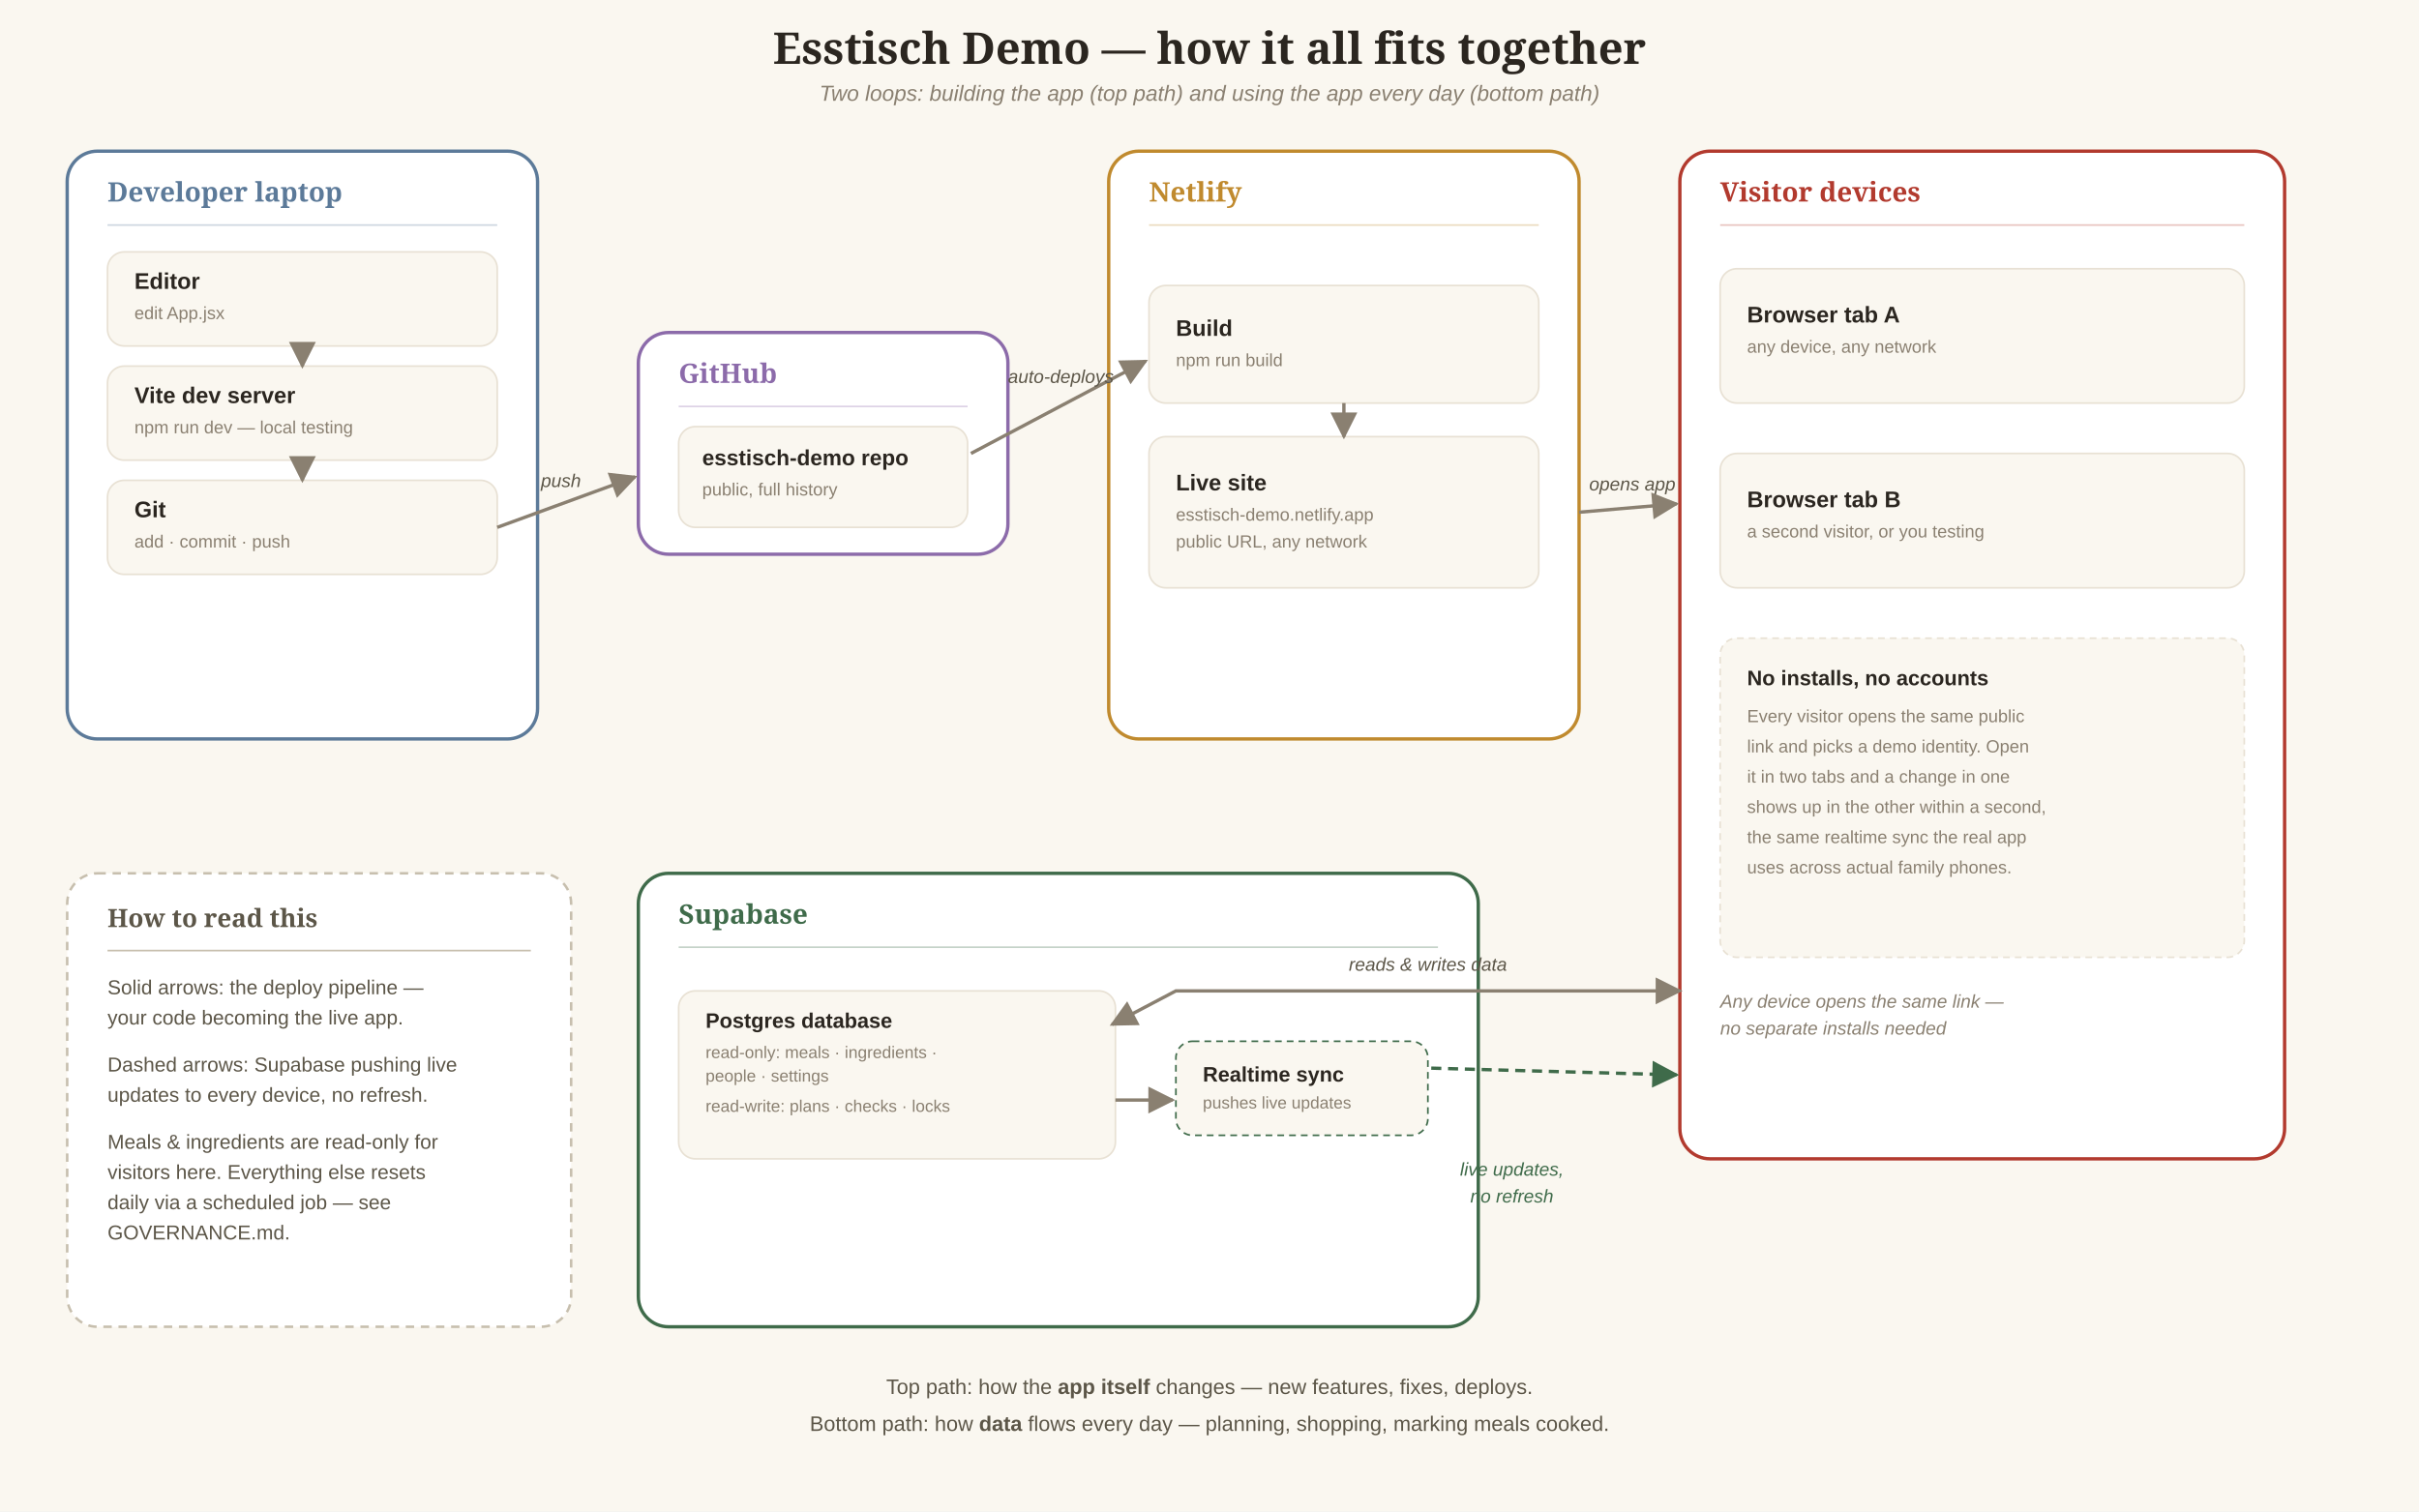
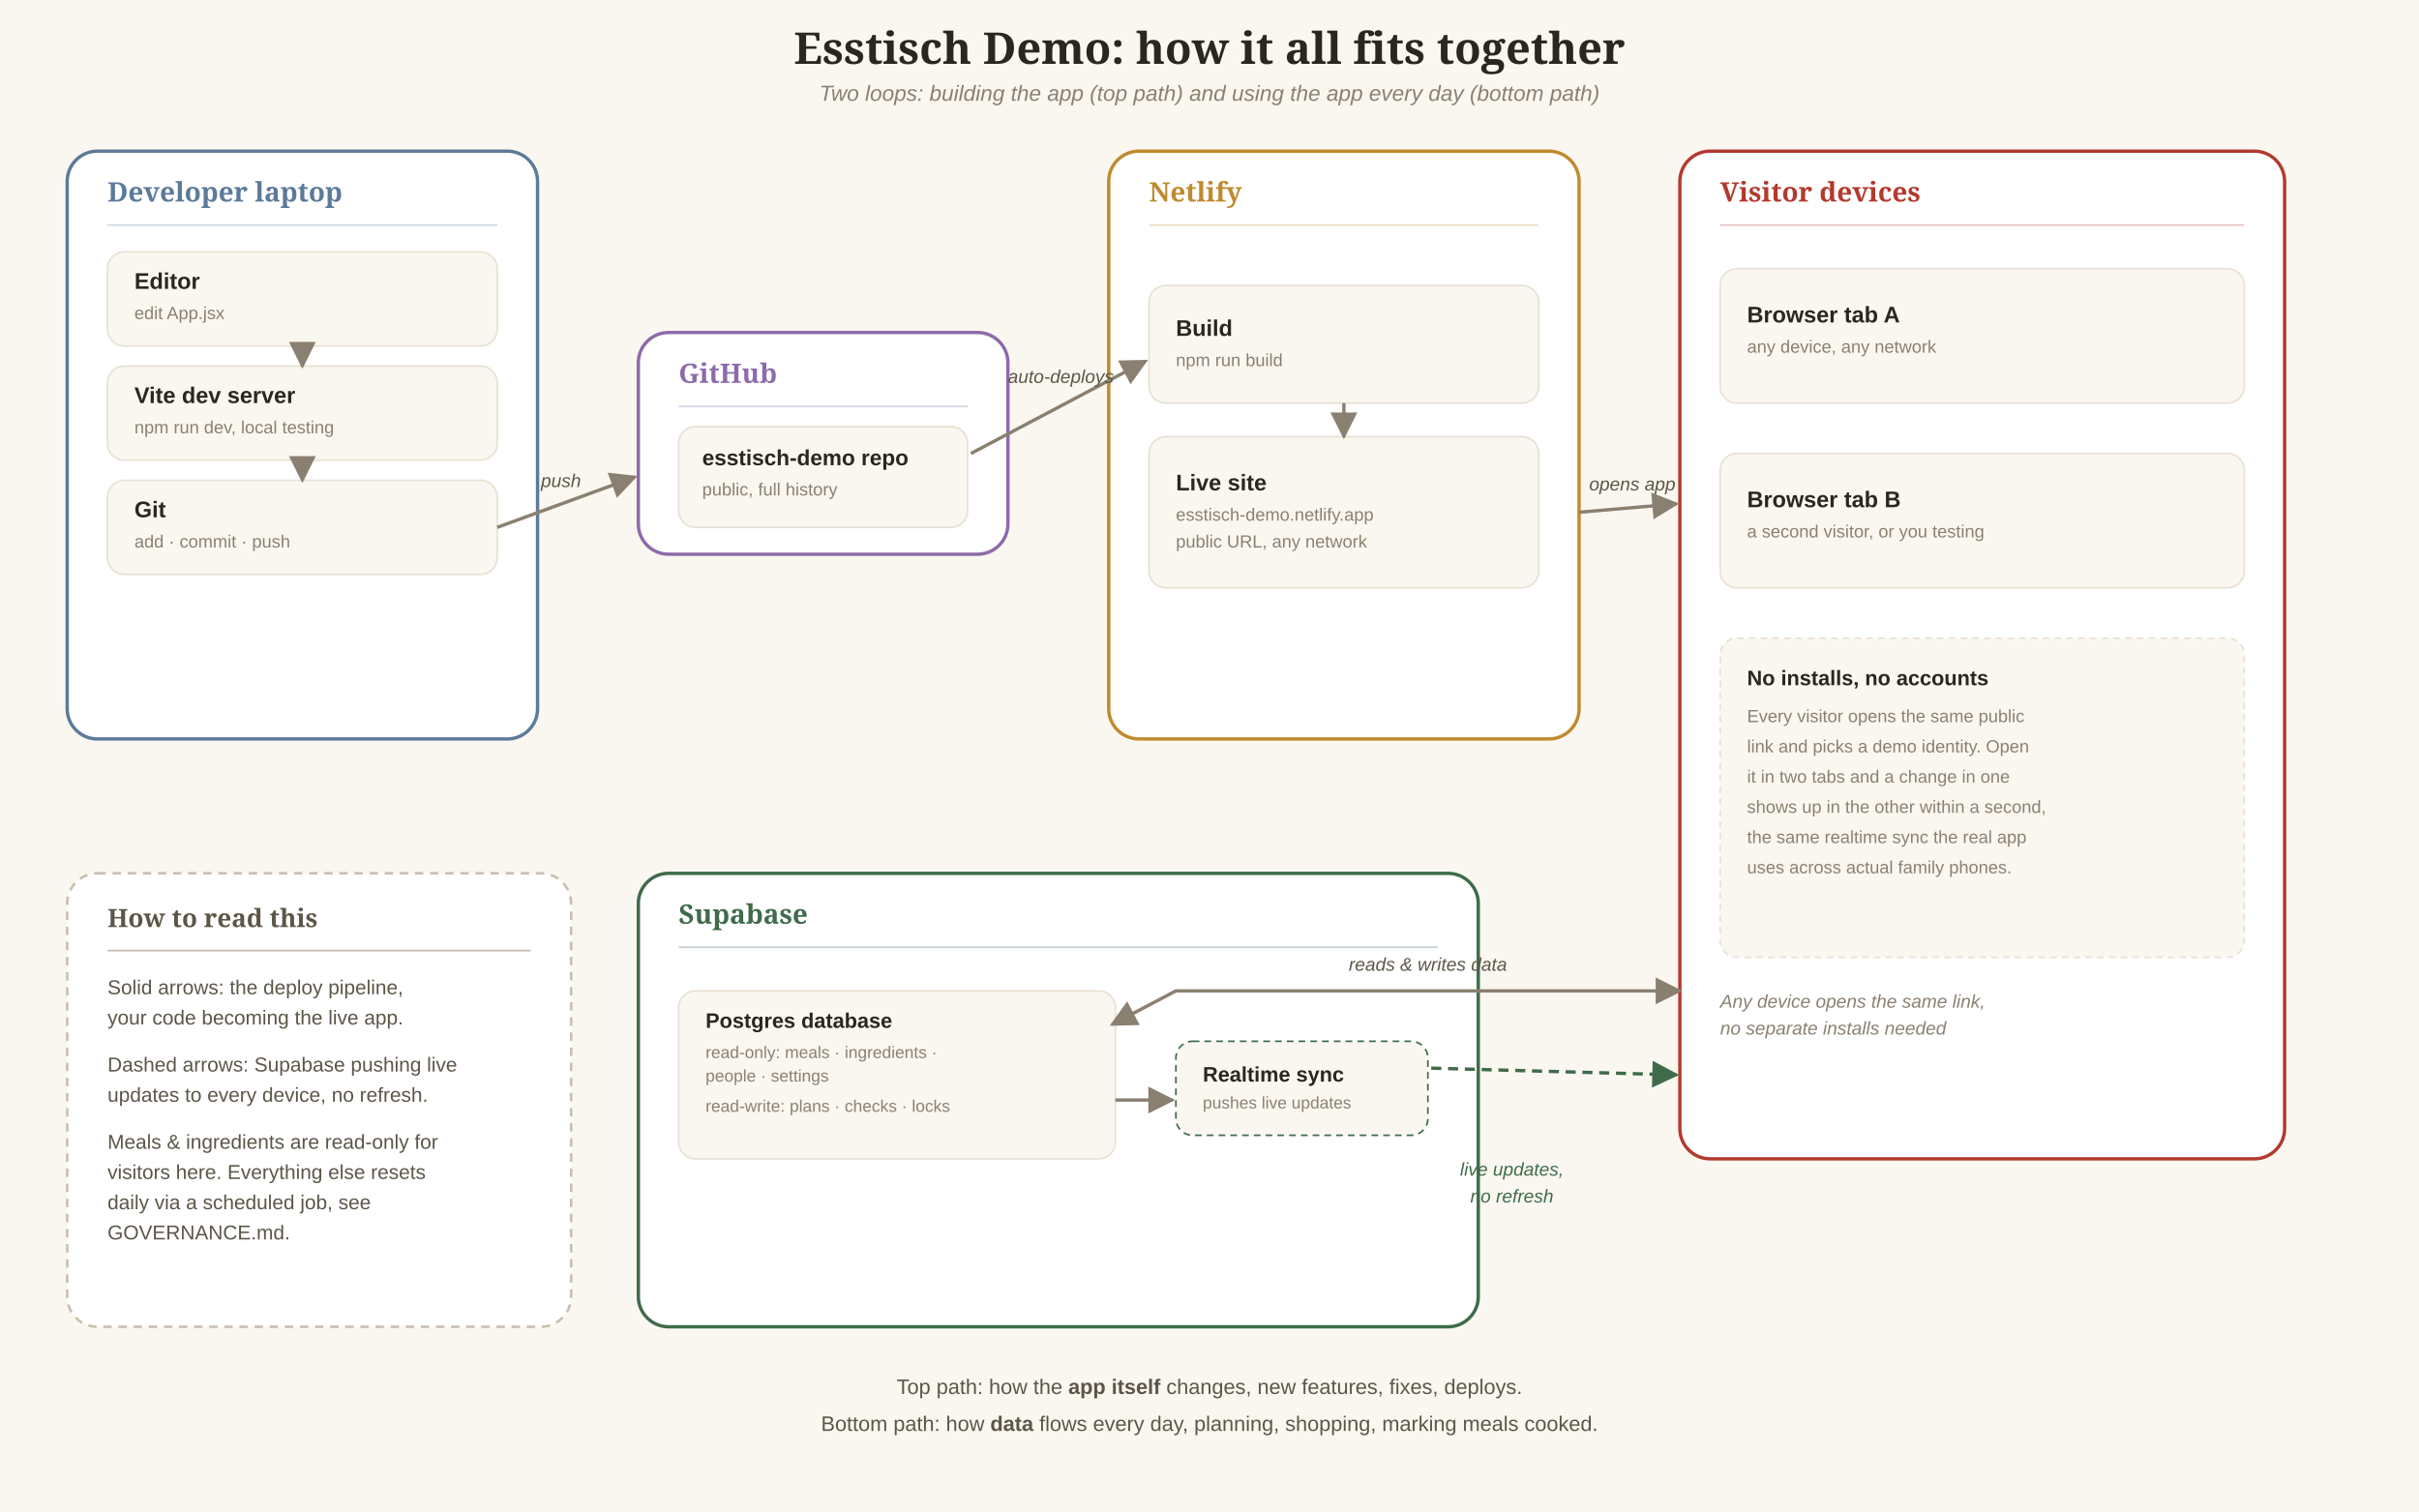
<svg xmlns="http://www.w3.org/2000/svg" viewBox="0 0 1440 900" font-family="Arial, sans-serif">
  <defs>
    <marker id="arrow" viewBox="0 0 10 10" refX="9" refY="5" markerWidth="8" markerHeight="8" orient="auto-start-reverse">
      <path d="M0,0 L10,5 L0,10 z" fill="#8A8071" />
    </marker>
    <marker id="arrowGreen" viewBox="0 0 10 10" refX="9" refY="5" markerWidth="8" markerHeight="8" orient="auto-start-reverse">
      <path d="M0,0 L10,5 L0,10 z" fill="#3F6B4A" />
    </marker>
  </defs>
  <rect x="0" y="0" width="1440" height="900" fill="#FAF7F0" />
-   <text x="720" y="38" text-anchor="middle" font-family="Georgia, serif" font-weight="700" font-size="26" fill="#2B2620">Esstisch Demo — how it all fits together</text>
+   <text x="720" y="38" text-anchor="middle" font-family="Georgia, serif" font-weight="700" font-size="26" fill="#2B2620">Esstisch Demo: how it all fits together</text>
  <text x="720" y="60" text-anchor="middle" font-size="13" font-style="italic" fill="#8A8071">Two loops: building the app (top path) and using the app every day (bottom path)</text>
  <rect x="40" y="90" width="280" height="350" rx="18" fill="#FFFFFF" stroke="#5C7A99" stroke-width="2" />
  <text x="64" y="120" font-family="Georgia, serif" font-weight="700" font-size="16" fill="#5C7A99">Developer laptop</text>
  <line x1="64" y1="134" x2="296" y2="134" stroke="#5C7A99" stroke-opacity="0.3" />
  <rect x="64" y="150" width="232" height="56" rx="10" fill="#FAF7F0" stroke="#E8E1D4" />
  <text x="80" y="172" font-weight="700" font-size="13.5" fill="#2B2620">Editor</text>
  <text x="80" y="190" font-size="10.5" fill="#8A8071">edit App.jsx</text>
  <rect x="64" y="218" width="232" height="56" rx="10" fill="#FAF7F0" stroke="#E8E1D4" />
  <text x="80" y="240" font-weight="700" font-size="13.5" fill="#2B2620">Vite dev server</text>
-   <text x="80" y="258" font-size="10.5" fill="#8A8071">npm run dev — local testing</text>
+   <text x="80" y="258" font-size="10.5" fill="#8A8071">npm run dev, local testing</text>
  <rect x="64" y="286" width="232" height="56" rx="10" fill="#FAF7F0" stroke="#E8E1D4" />
  <text x="80" y="308" font-weight="700" font-size="13.5" fill="#2B2620">Git</text>
  <text x="80" y="326" font-size="10.5" fill="#8A8071">add · commit · push</text>
  <path d="M180,206 L180,218" stroke="#8A8071" stroke-width="2" marker-end="url(#arrow)" />
  <path d="M180,274 L180,286" stroke="#8A8071" stroke-width="2" marker-end="url(#arrow)" />
  <rect x="380" y="198" width="220" height="132" rx="18" fill="#FFFFFF" stroke="#8C6BAA" stroke-width="2" />
  <text x="404" y="228" font-family="Georgia, serif" font-weight="700" font-size="16" fill="#8C6BAA">GitHub</text>
  <line x1="404" y1="242" x2="576" y2="242" stroke="#8C6BAA" stroke-opacity="0.3" />
  <rect x="404" y="254" width="172" height="60" rx="10" fill="#FAF7F0" stroke="#E8E1D4" />
  <text x="418" y="277" font-weight="700" font-size="13" fill="#2B2620">esstisch-demo repo</text>
  <text x="418" y="295" font-size="10.5" fill="#8A8071">public, full history</text>
  <rect x="660" y="90" width="280" height="350" rx="18" fill="#FFFFFF" stroke="#C08A2E" stroke-width="2" />
  <text x="684" y="120" font-family="Georgia, serif" font-weight="700" font-size="16" fill="#C08A2E">Netlify</text>
  <line x1="684" y1="134" x2="916" y2="134" stroke="#C08A2E" stroke-opacity="0.3" />
  <rect x="684" y="170" width="232" height="70" rx="10" fill="#FAF7F0" stroke="#E8E1D4" />
  <text x="700" y="200" font-weight="700" font-size="13.5" fill="#2B2620">Build</text>
  <text x="700" y="218" font-size="10.5" fill="#8A8071">npm run build</text>
  <rect x="684" y="260" width="232" height="90" rx="10" fill="#FAF7F0" stroke="#E8E1D4" />
  <text x="700" y="292" font-weight="700" font-size="13.5" fill="#2B2620">Live site</text>
  <text x="700" y="310" font-size="10.5" fill="#8A8071">esstisch-demo.netlify.app</text>
  <text x="700" y="326" font-size="10.5" fill="#8A8071">public URL, any network</text>
  <path d="M800,240 L800,260" stroke="#8A8071" stroke-width="2" marker-end="url(#arrow)" />
  <path d="M296,314 L378,284" stroke="#8A8071" stroke-width="2" fill="none" marker-end="url(#arrow)" />
  <text x="322" y="290" font-size="11" fill="#5C5648" font-style="italic">push</text>
  <path d="M578,270 L682,215" stroke="#8A8071" stroke-width="2" fill="none" marker-end="url(#arrow)" />
  <text x="600" y="228" font-size="11" fill="#5C5648" font-style="italic">auto-deploys</text>
  <rect x="1000" y="90" width="360" height="600" rx="18" fill="#FFFFFF" stroke="#B23A2E" stroke-width="2" />
  <text x="1024" y="120" font-family="Georgia, serif" font-weight="700" font-size="16" fill="#B23A2E">Visitor devices</text>
  <line x1="1024" y1="134" x2="1336" y2="134" stroke="#B23A2E" stroke-opacity="0.3" />
  <rect x="1024" y="160" width="312" height="80" rx="10" fill="#FAF7F0" stroke="#E8E1D4" />
  <text x="1040" y="192" font-weight="700" font-size="13.5" fill="#2B2620">Browser tab A</text>
  <text x="1040" y="210" font-size="10.5" fill="#8A8071">any device, any network</text>
  <rect x="1024" y="270" width="312" height="80" rx="10" fill="#FAF7F0" stroke="#E8E1D4" />
  <text x="1040" y="302" font-weight="700" font-size="13.5" fill="#2B2620">Browser tab B</text>
  <text x="1040" y="320" font-size="10.5" fill="#8A8071">a second visitor, or you testing</text>
  <rect x="1024" y="380" width="312" height="190" rx="10" fill="#FAF7F0" stroke="#E8E1D4" stroke-dasharray="4,3" />
  <text x="1040" y="408" font-weight="700" font-size="12.5" fill="#2B2620">No installs, no accounts</text>
  <text x="1040" y="430" font-size="10.5" fill="#8A8071">Every visitor opens the same public</text>
  <text x="1040" y="448" font-size="10.5" fill="#8A8071">link and picks a demo identity. Open</text>
  <text x="1040" y="466" font-size="10.5" fill="#8A8071">it in two tabs and a change in one</text>
  <text x="1040" y="484" font-size="10.5" fill="#8A8071">shows up in the other within a second,</text>
  <text x="1040" y="502" font-size="10.5" fill="#8A8071">the same realtime sync the real app</text>
  <text x="1040" y="520" font-size="10.5" fill="#8A8071">uses across actual family phones.</text>
-   <text x="1024" y="600" font-size="11" fill="#8A8071" font-style="italic">Any device opens the same link —</text>
+   <text x="1024" y="600" font-size="11" fill="#8A8071" font-style="italic">Any device opens the same link,</text>
  <text x="1024" y="616" font-size="11" fill="#8A8071" font-style="italic">no separate installs needed</text>
  <path d="M940,305 L998,300" stroke="#8A8071" stroke-width="2" fill="none" marker-end="url(#arrow)" />
  <text x="946" y="292" font-size="11" fill="#5C5648" font-style="italic">opens app</text>
  <rect x="40" y="520" width="300" height="270" rx="18" fill="#FFFFFF" stroke="#C7BFAE" stroke-width="1.5" stroke-dasharray="5,4" />
  <text x="64" y="552" font-family="Georgia, serif" font-weight="700" font-size="15" fill="#5C5648">How to read this</text>
  <line x1="64" y1="566" x2="316" y2="566" stroke="#C7BFAE" />
-   <text x="64" y="592" font-size="12" fill="#5C5648">Solid arrows: the deploy pipeline —</text>
+   <text x="64" y="592" font-size="12" fill="#5C5648">Solid arrows: the deploy pipeline,</text>
  <text x="64" y="610" font-size="12" fill="#5C5648">your code becoming the live app.</text>
  <text x="64" y="638" font-size="12" fill="#5C5648">Dashed arrows: Supabase pushing live</text>
  <text x="64" y="656" font-size="12" fill="#5C5648">updates to every device, no refresh.</text>
  <text x="64" y="684" font-size="12" fill="#5C5648">Meals &amp; ingredients are read-only for</text>
  <text x="64" y="702" font-size="12" fill="#5C5648">visitors here. Everything else resets</text>
-   <text x="64" y="720" font-size="12" fill="#5C5648">daily via a scheduled job — see</text>
+   <text x="64" y="720" font-size="12" fill="#5C5648">daily via a scheduled job, see</text>
  <text x="64" y="738" font-size="12" fill="#5C5648">GOVERNANCE.md.</text>
  <rect x="380" y="520" width="500" height="270" rx="18" fill="#FFFFFF" stroke="#3F6B4A" stroke-width="2" />
  <text x="404" y="550" font-family="Georgia, serif" font-weight="700" font-size="16" fill="#3F6B4A">Supabase</text>
  <line x1="404" y1="564" x2="856" y2="564" stroke="#3F6B4A" stroke-opacity="0.3" />
  <rect x="404" y="590" width="260" height="100" rx="10" fill="#FAF7F0" stroke="#E8E1D4" />
  <text x="420" y="612" font-weight="700" font-size="12.5" fill="#2B2620">Postgres database</text>
  <text x="420" y="630" font-size="10" fill="#8A8071">read-only: meals · ingredients ·</text>
  <text x="420" y="644" font-size="10" fill="#8A8071">people · settings</text>
  <text x="420" y="662" font-size="10" fill="#8A8071">read-write: plans · checks · locks</text>
  <rect x="700" y="620" width="150" height="56" rx="10" fill="#FAF7F0" stroke="#3F6B4A" stroke-dasharray="4,3" />
  <text x="716" y="644" font-weight="700" font-size="12.5" fill="#2B2620">Realtime sync</text>
  <text x="716" y="660" font-size="10" fill="#8A8071">pushes live updates</text>
  <path d="M664,655 L698,655" stroke="#8A8071" stroke-width="2" fill="none" marker-end="url(#arrow)" />
  <path d="M1000,590 L700,590 L662,610" stroke="#8A8071" stroke-width="2" fill="none" marker-start="url(#arrow)" marker-end="url(#arrow)" />
  <text x="850" y="578" text-anchor="middle" font-size="11" fill="#5C5648" font-style="italic">reads &amp; writes data</text>
  <path d="M852,636 L998,640" stroke="#3F6B4A" stroke-width="2" stroke-dasharray="6,4" fill="none" marker-end="url(#arrowGreen)" />
  <text x="900" y="700" text-anchor="middle" font-size="11" fill="#3F6B4A" font-style="italic">live updates,</text>
  <text x="900" y="716" text-anchor="middle" font-size="11" fill="#3F6B4A" font-style="italic">no refresh</text>
-   <text x="720" y="830" text-anchor="middle" font-size="12.5" fill="#5C5648">Top path: how the <tspan font-weight="700">app itself</tspan> changes — new features, fixes, deploys.</text>
-   <text x="720" y="852" text-anchor="middle" font-size="12.5" fill="#5C5648">Bottom path: how <tspan font-weight="700">data</tspan> flows every day — planning, shopping, marking meals cooked.</text>
+   <text x="720" y="830" text-anchor="middle" font-size="12.5" fill="#5C5648">Top path: how the <tspan font-weight="700">app itself</tspan> changes, new features, fixes, deploys.</text>
+   <text x="720" y="852" text-anchor="middle" font-size="12.5" fill="#5C5648">Bottom path: how <tspan font-weight="700">data</tspan> flows every day, planning, shopping, marking meals cooked.</text>
</svg>
